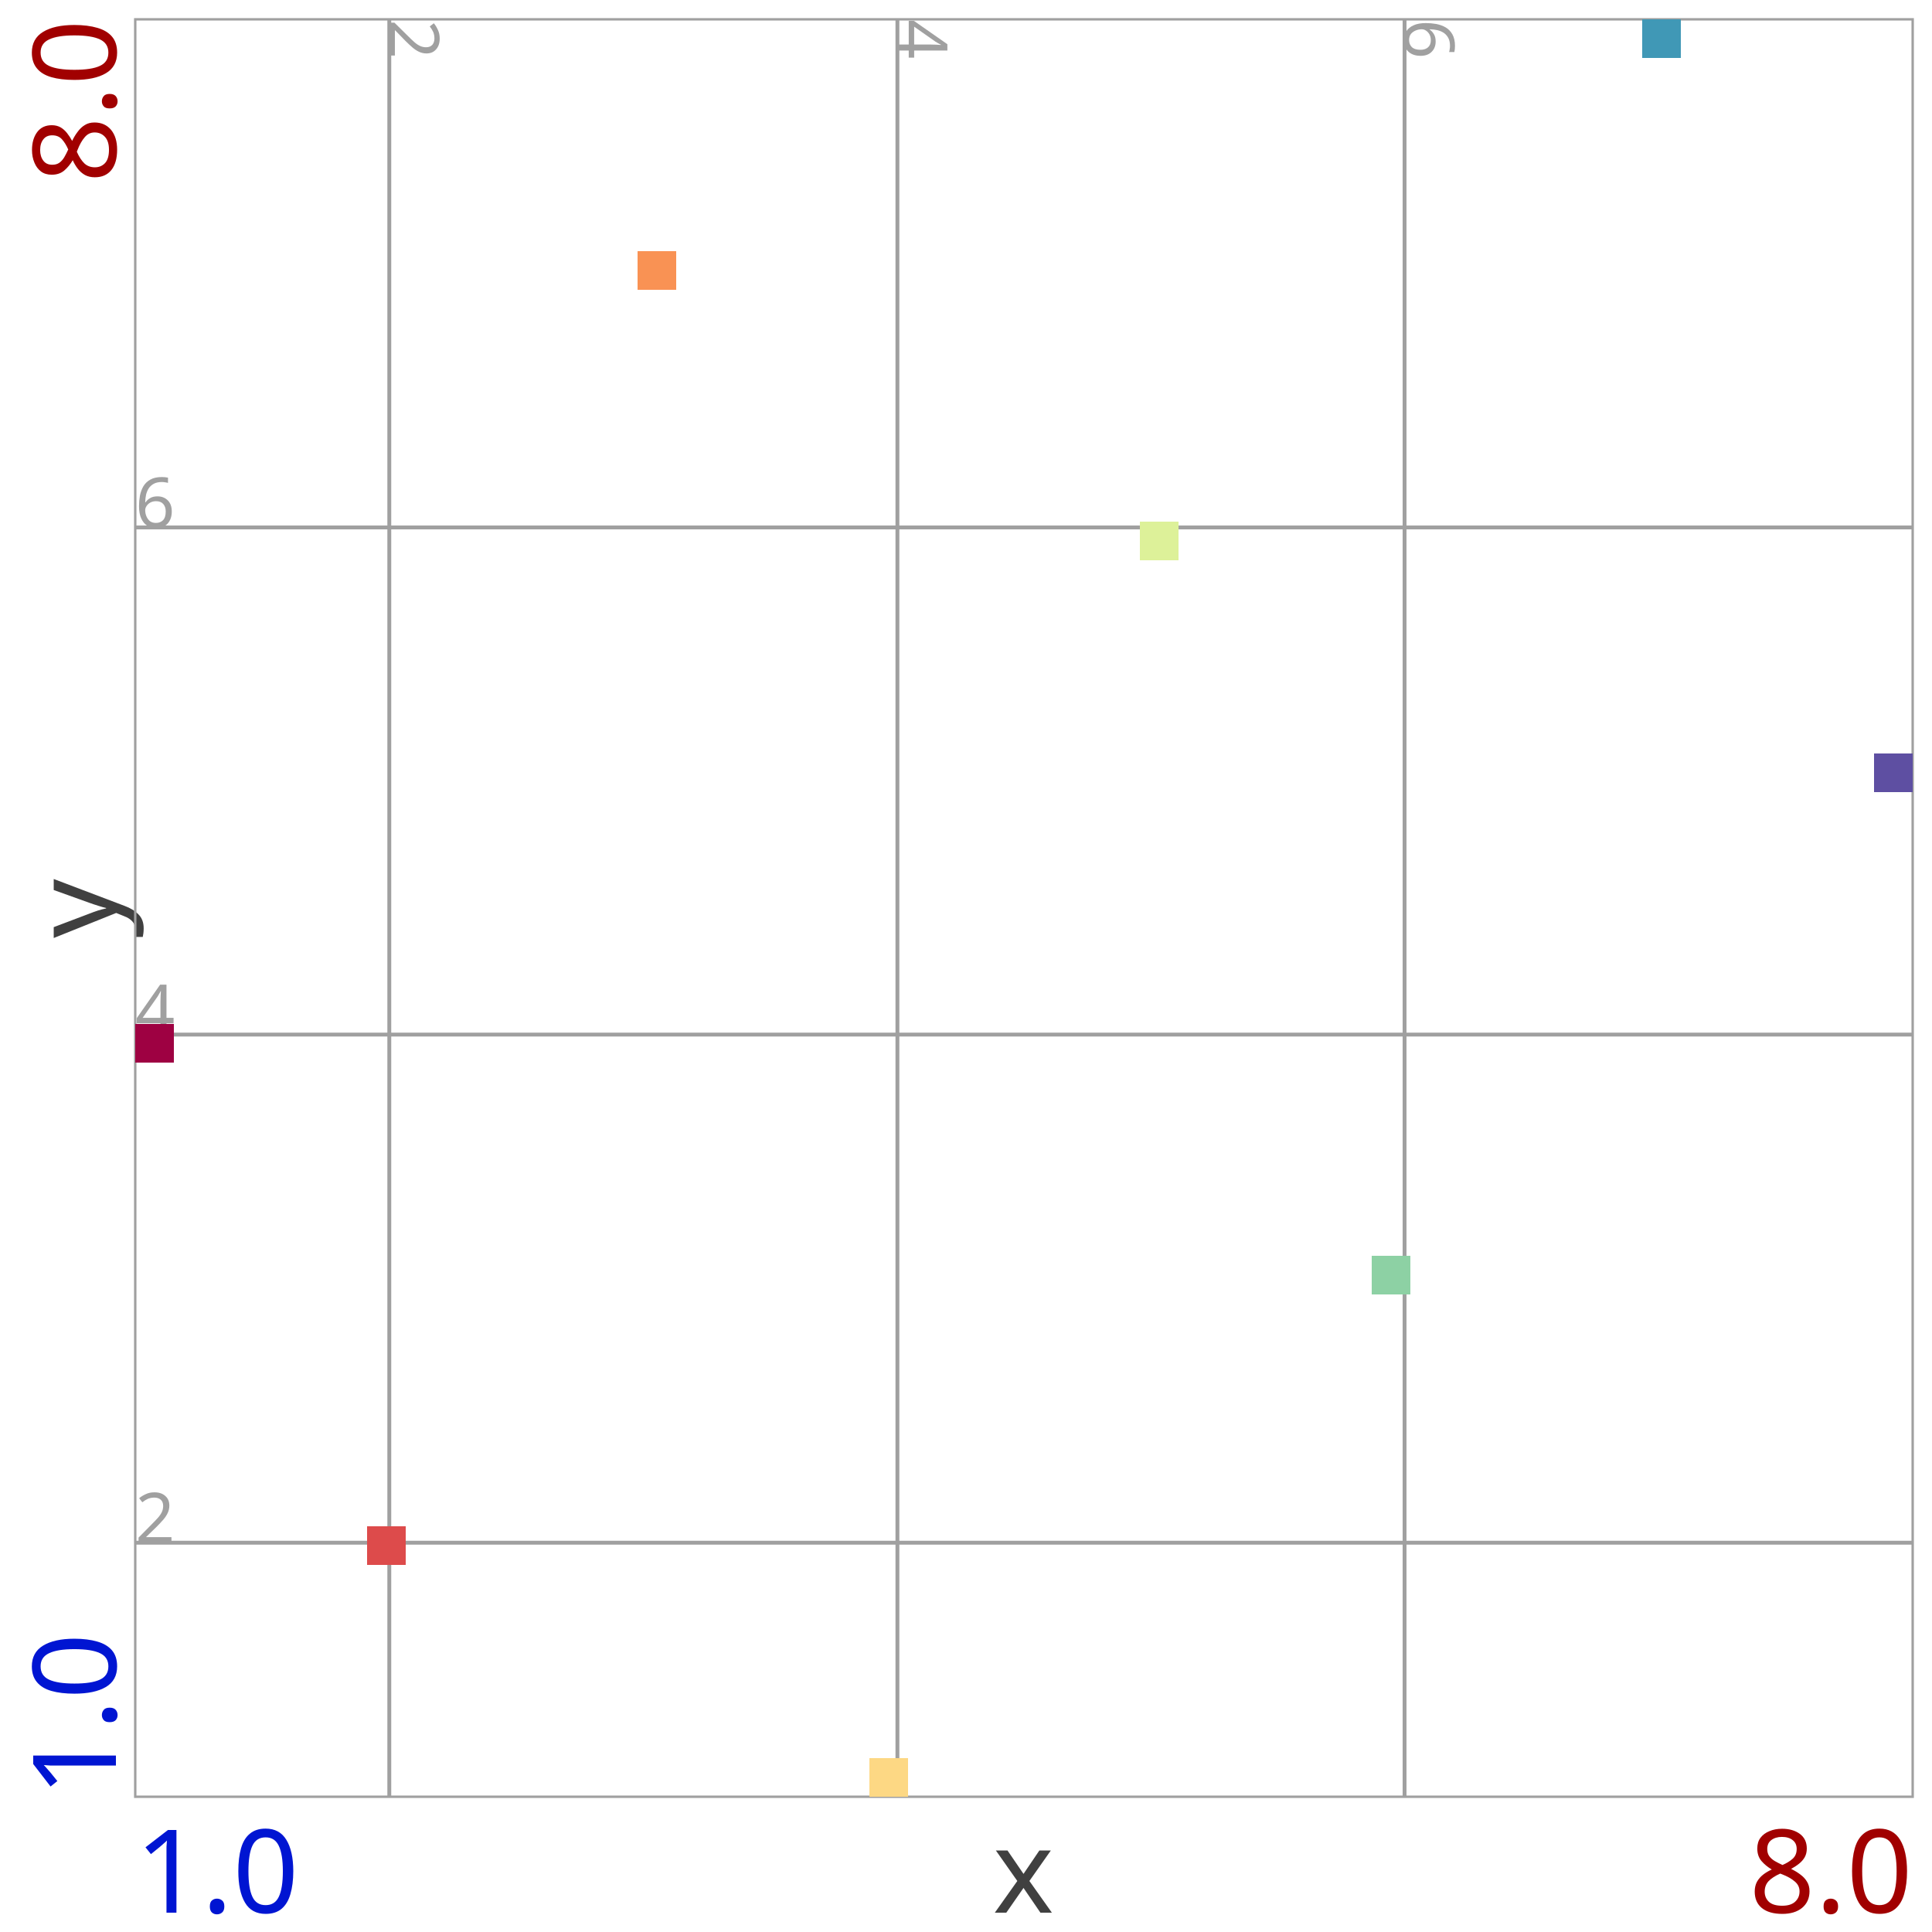
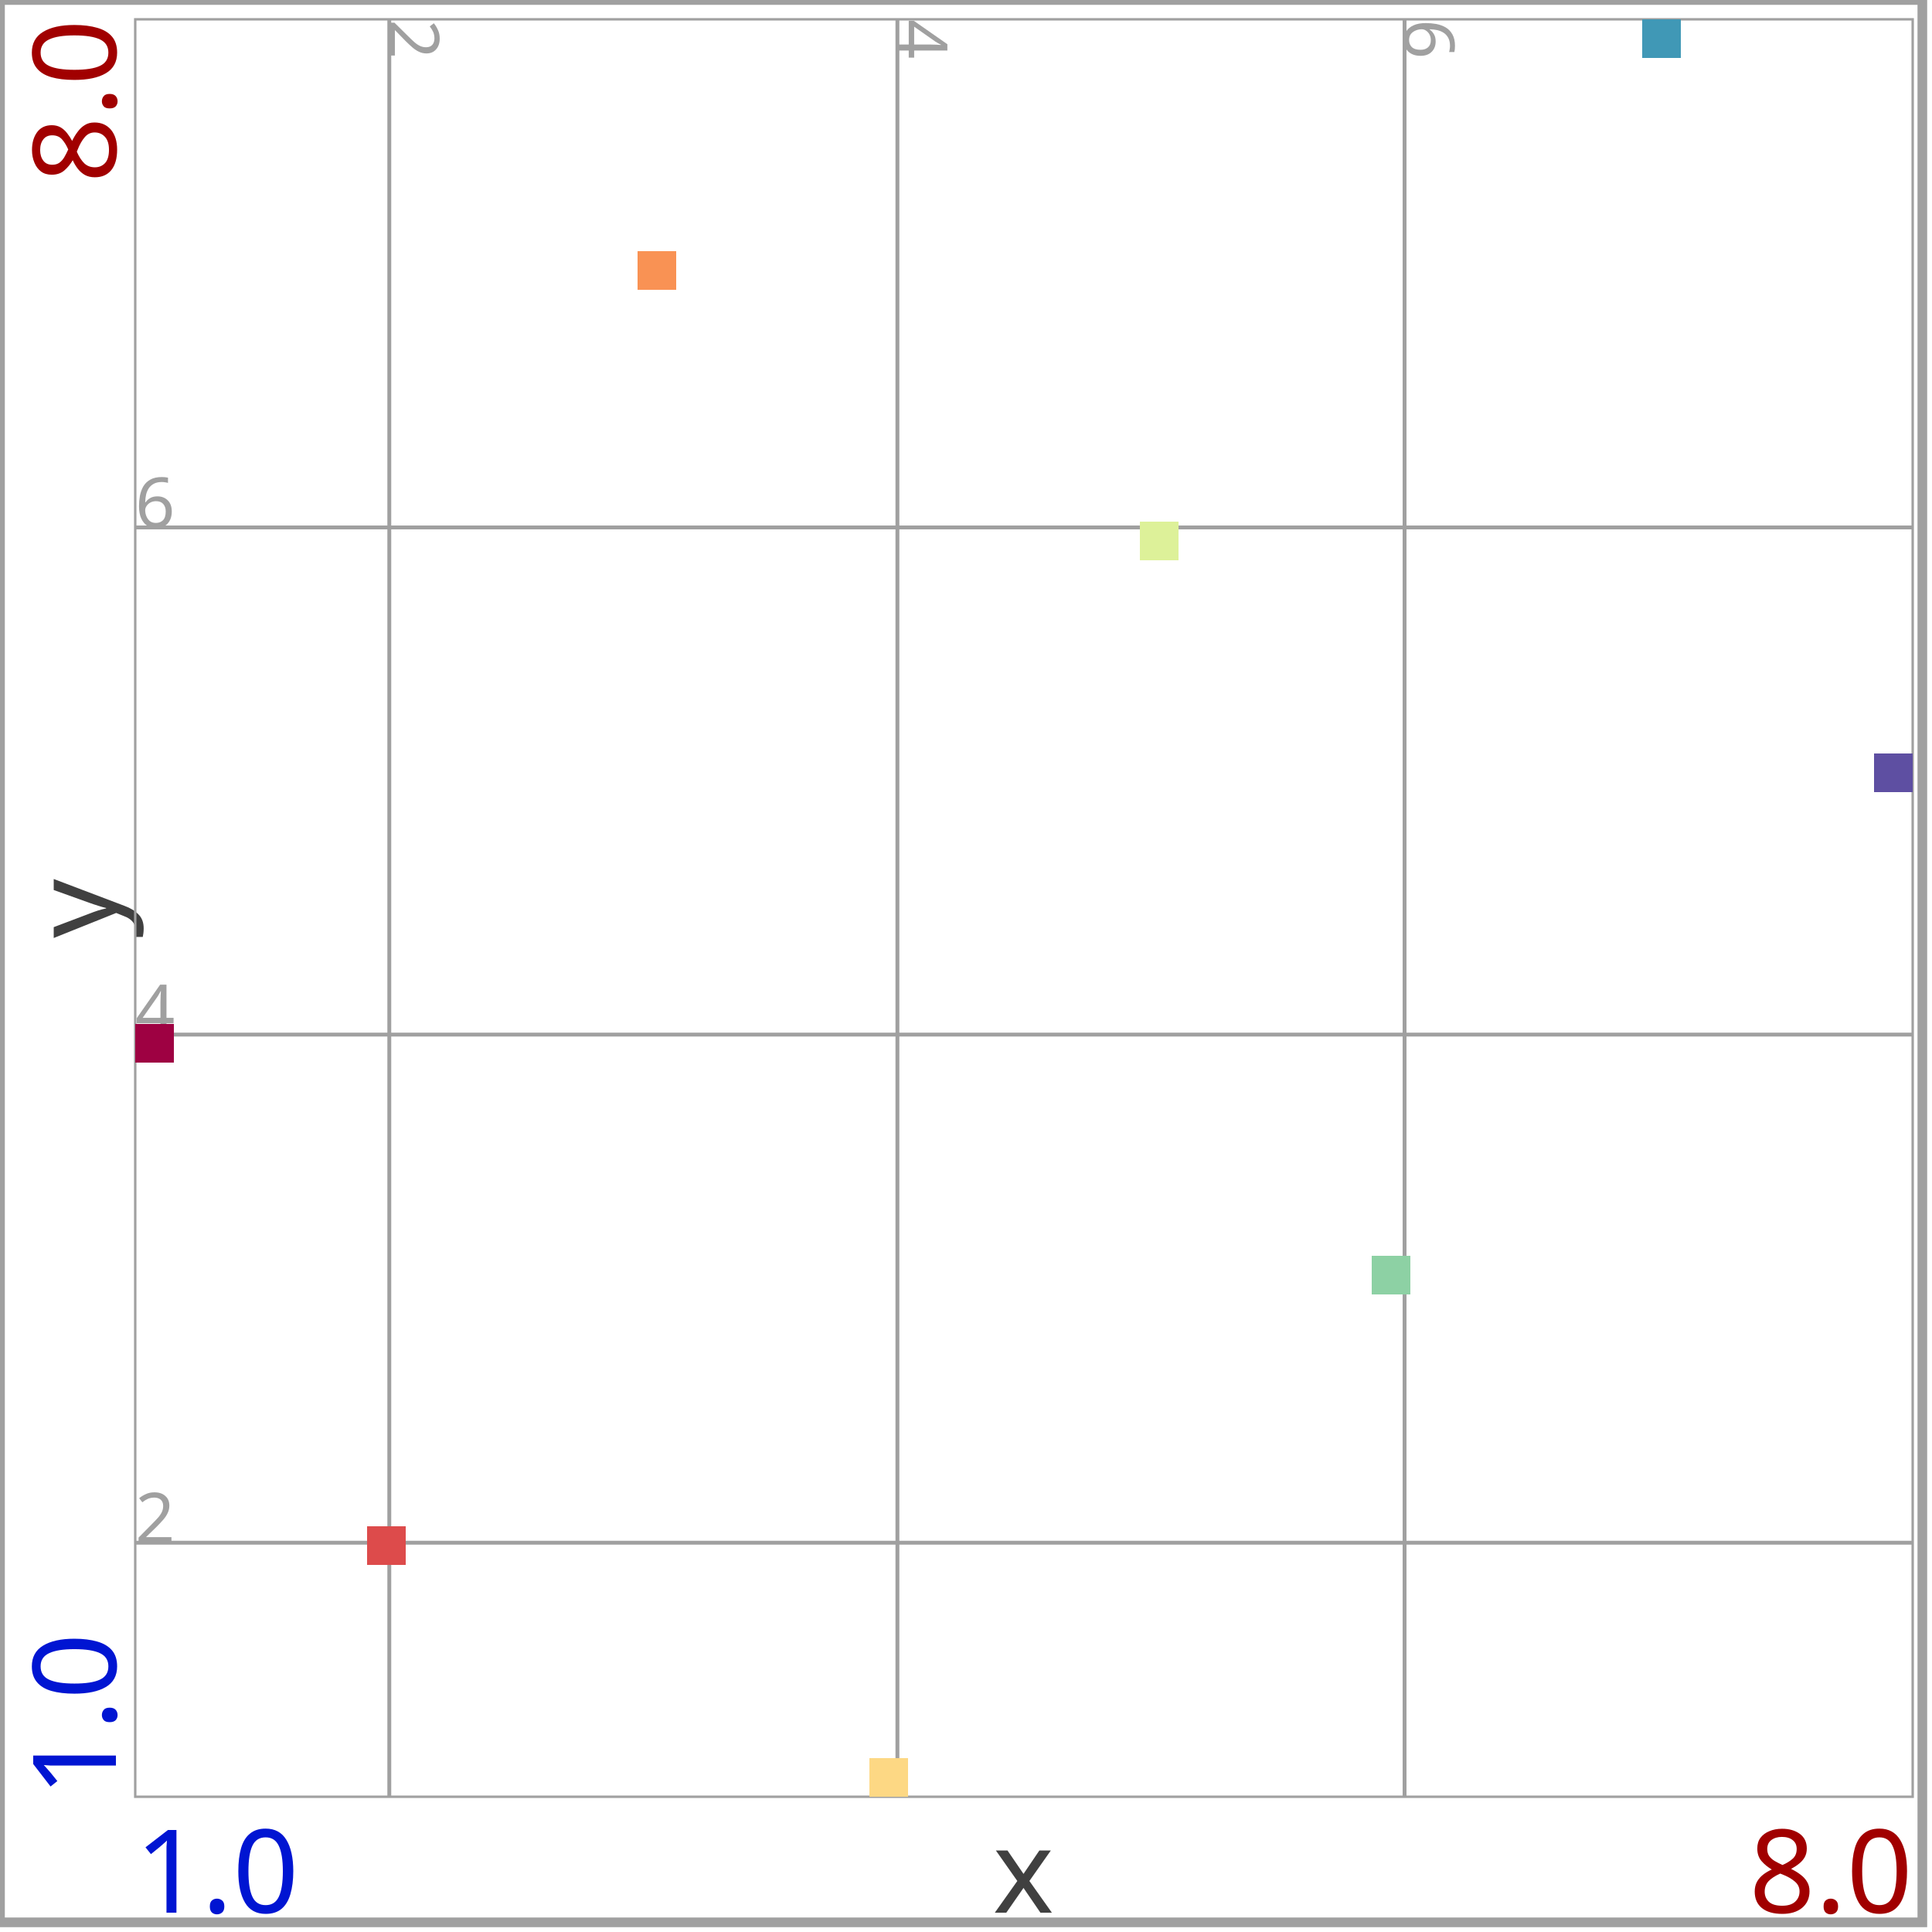
<svg xmlns="http://www.w3.org/2000/svg" id="xyp_TESTID" x="0" y="0" width="200" height="200">
  <defs>
    <clipPath id="plotClip-TESTID">
      <rect x="13" y="1" width="186" height="186" />
    </clipPath>
  </defs>
  <style> .rect-group-TESTID rect { width: 4px; height: 4px; } </style>
  <rect x="0" y="0" width="200" height="200" fill="#ffffff" stroke="#ffffff" />
  <text x="14" text-anchor="start" y="198" font-family="'Noto Sans', sans-serif" fill="#0015D2" font-size="12px">1.0</text>
  <text x="105.94" text-anchor="middle" y="198" font-family="'Noto Sans', sans-serif" fill="#404040" font-size="12px">x</text>
  <text x="198" text-anchor="end" y="198" font-family="'Noto Sans', sans-serif" fill="#A10000" font-size="12px">8.0</text>
  <text x="12" text-anchor="start" y="186" font-family="'Noto Sans', sans-serif" fill="#0015D2" font-size="12px" transform="rotate(270,12,186)">1.0</text>
  <text x="12" text-anchor="middle" y="94.06" font-family="'Noto Sans', sans-serif" fill="#404040" font-size="12px" transform="rotate(270,12,94.06)">y</text>
  <text x="12" text-anchor="end" y="2" font-family="'Noto Sans', sans-serif" fill="#A10000" font-size="12px" transform="rotate(270,12,2)">8.0</text>
  <line x1="40.3" y1="2" x2="40.3" y2="186" stroke="#a0a0a0" stroke-width="0.4" />
  <text x="40.3" text-anchor="start" y="2" font-family="'Noto Sans', sans-serif" fill="#a0a0a0" font-size="7.2px" transform="rotate(90,40.3,2)">2</text>
  <line x1="92.9" y1="2" x2="92.9" y2="186" stroke="#a0a0a0" stroke-width="0.4" />
  <text x="92.9" text-anchor="start" y="2" font-family="'Noto Sans', sans-serif" fill="#a0a0a0" font-size="7.2px" transform="rotate(90,92.9,2)">4</text>
  <line x1="145.4" y1="2" x2="145.4" y2="186" stroke="#a0a0a0" stroke-width="0.4" />
  <text x="145.4" text-anchor="start" y="2" font-family="'Noto Sans', sans-serif" fill="#a0a0a0" font-size="7.2px" transform="rotate(90,145.4,2)">6</text>
  <line x1="14" y1="159.7" x2="198" y2="159.7" stroke="#a0a0a0" stroke-width="0.4" />
  <text x="14" text-anchor="start" y="159.7" font-family="'Noto Sans', sans-serif" fill="#a0a0a0" font-size="7.2px">2</text>
  <line x1="14" y1="107.1" x2="198" y2="107.1" stroke="#a0a0a0" stroke-width="0.4" />
  <text x="14" text-anchor="start" y="107.1" font-family="'Noto Sans', sans-serif" fill="#a0a0a0" font-size="7.2px">4</text>
  <line x1="14" y1="54.6" x2="198" y2="54.6" stroke="#a0a0a0" stroke-width="0.4" />
  <text x="14" text-anchor="start" y="54.6" font-family="'Noto Sans', sans-serif" fill="#a0a0a0" font-size="7.2px">6</text>
  <rect x="14" y="2" width="184" height="184" stroke="#a0a0a0" fill="none" stroke-width="0.25" />
  <g class="rect-group-TESTID" stroke="none" fill="#3939ff">
    <rect x="118" y="54" fill="#ddf199" />
    <rect x="14" y="106" fill="#9e0142" />
    <rect x="142" y="130" fill="#8dd1a4" />
    <rect x="170" y="2" fill="#4098b6" />
    <rect x="194" y="78" fill="#5e4fa2" />
    <rect x="38" y="158" fill="#dd4b4b" />
    <rect x="66" y="26" fill="#f99254" />
    <rect x="90" y="182" fill="#fdd884" />
  </g>
+   <rect x="0" y="0" width="199" height="199" fill="none" stroke="#a0a0a0" stroke-width="1" />
</svg>
